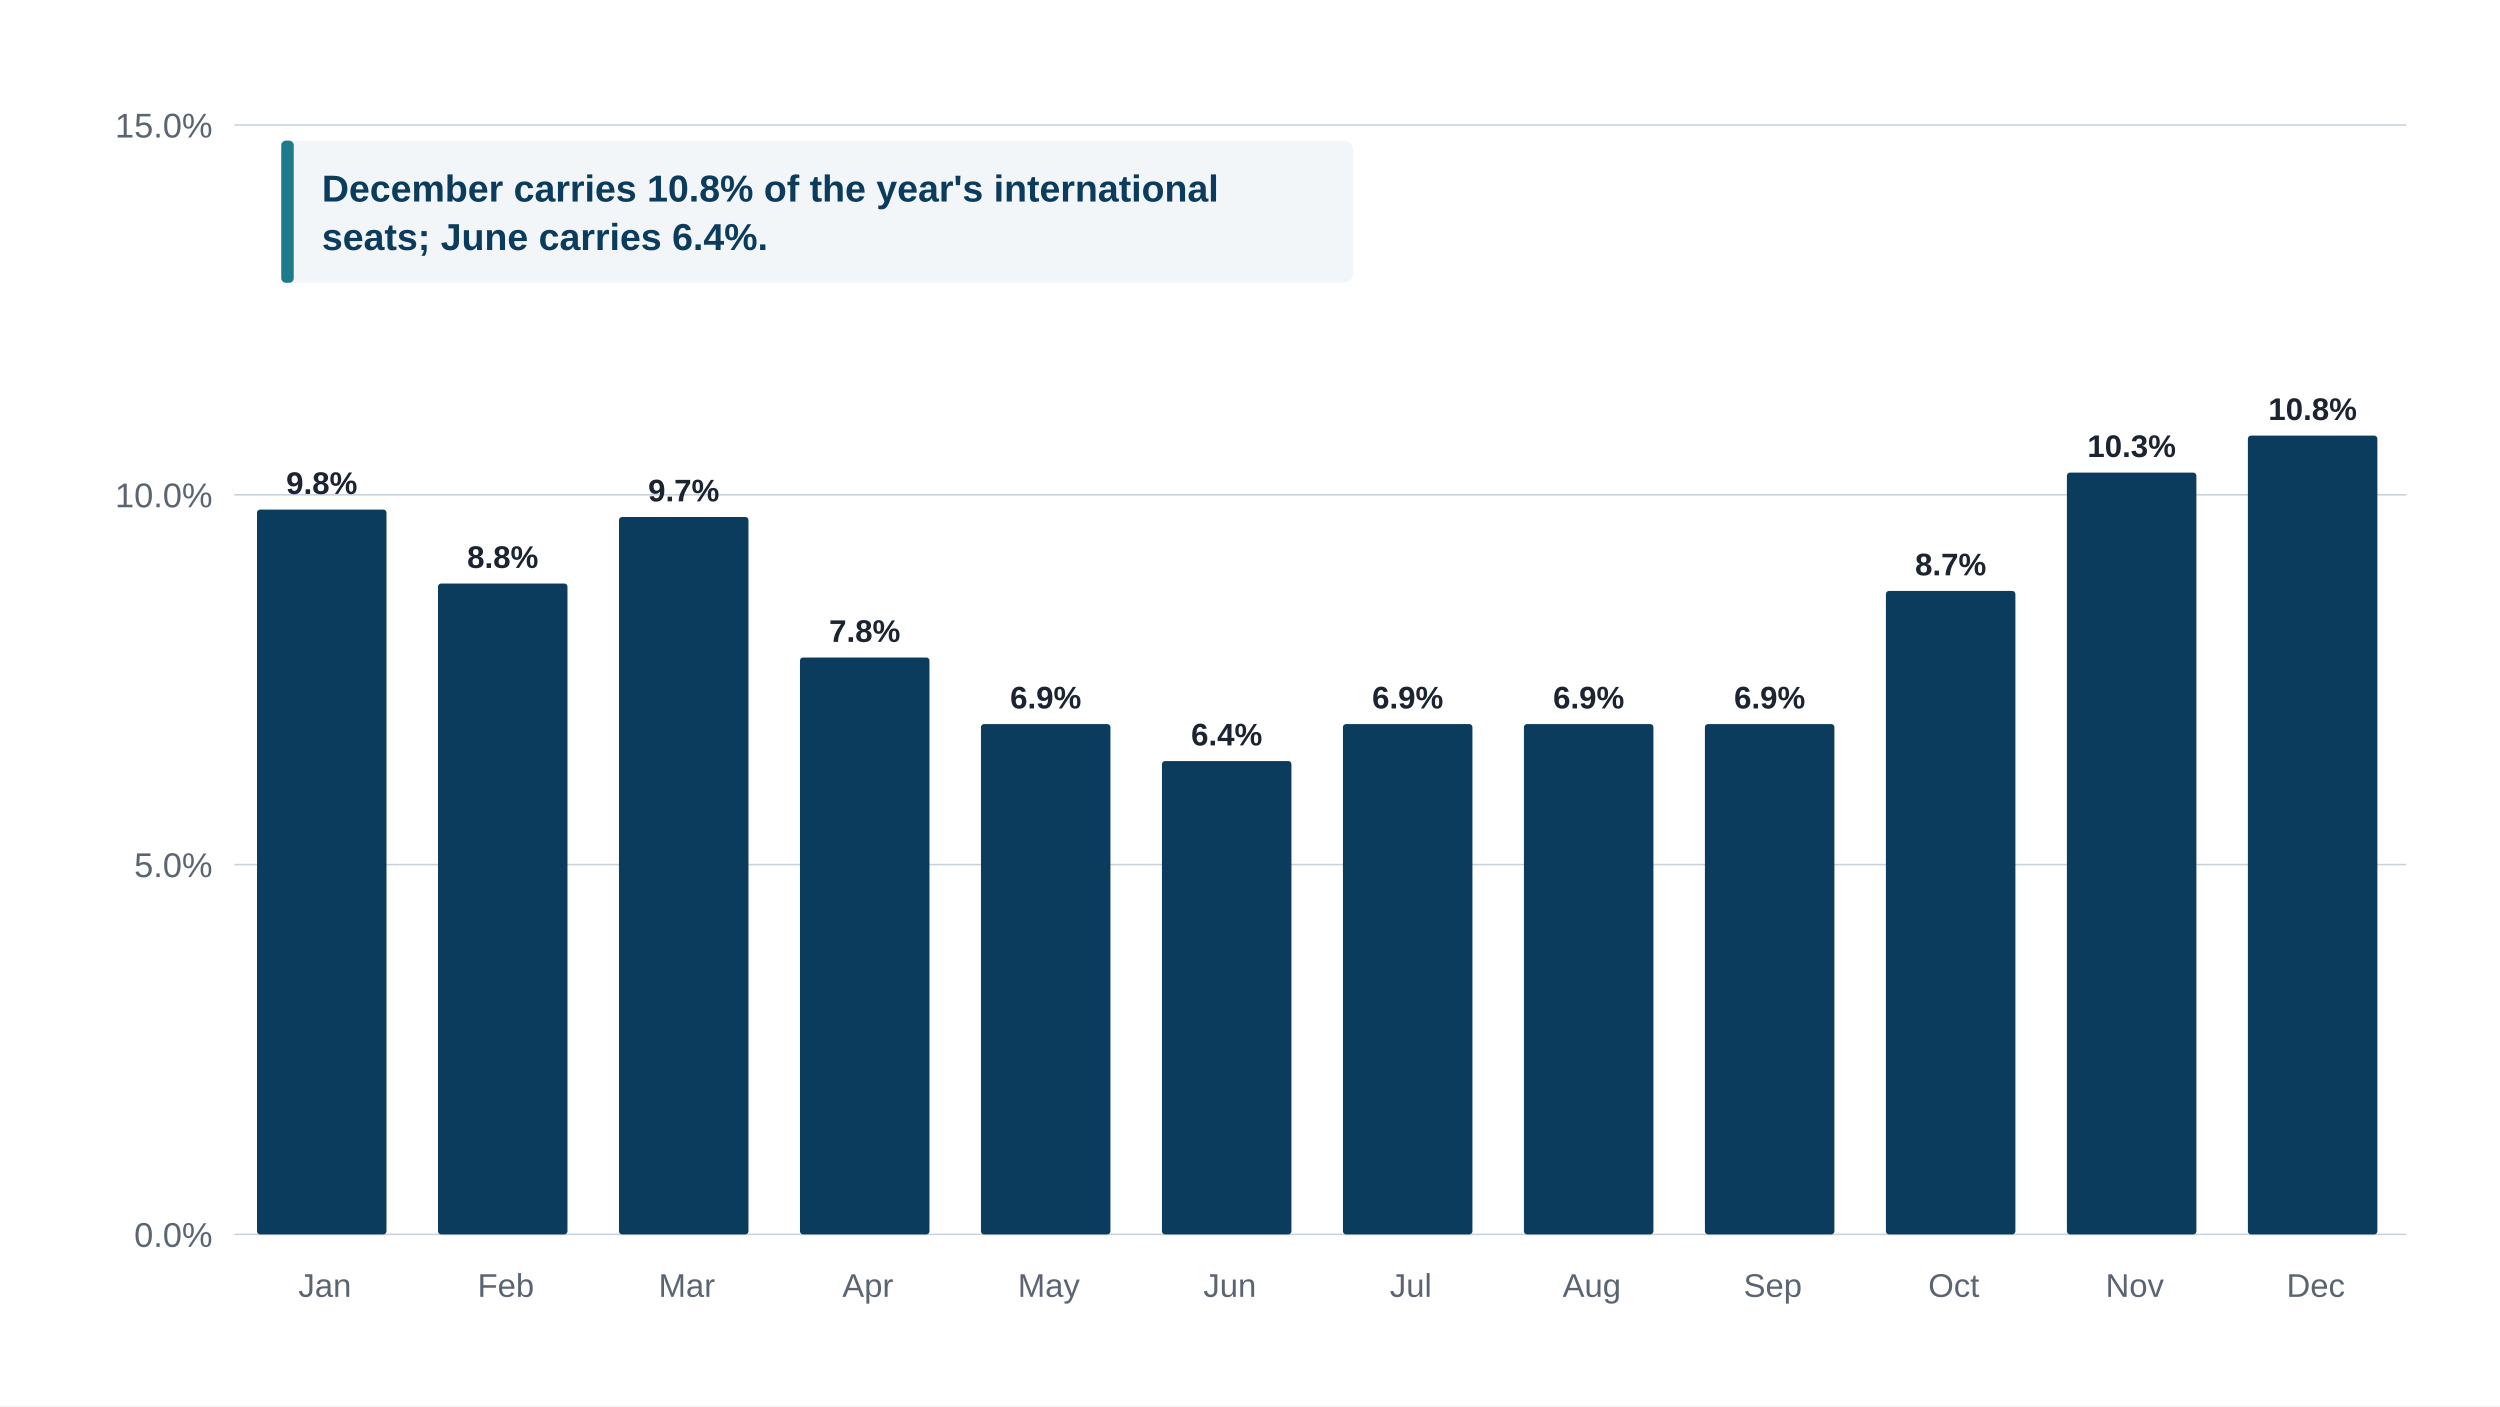
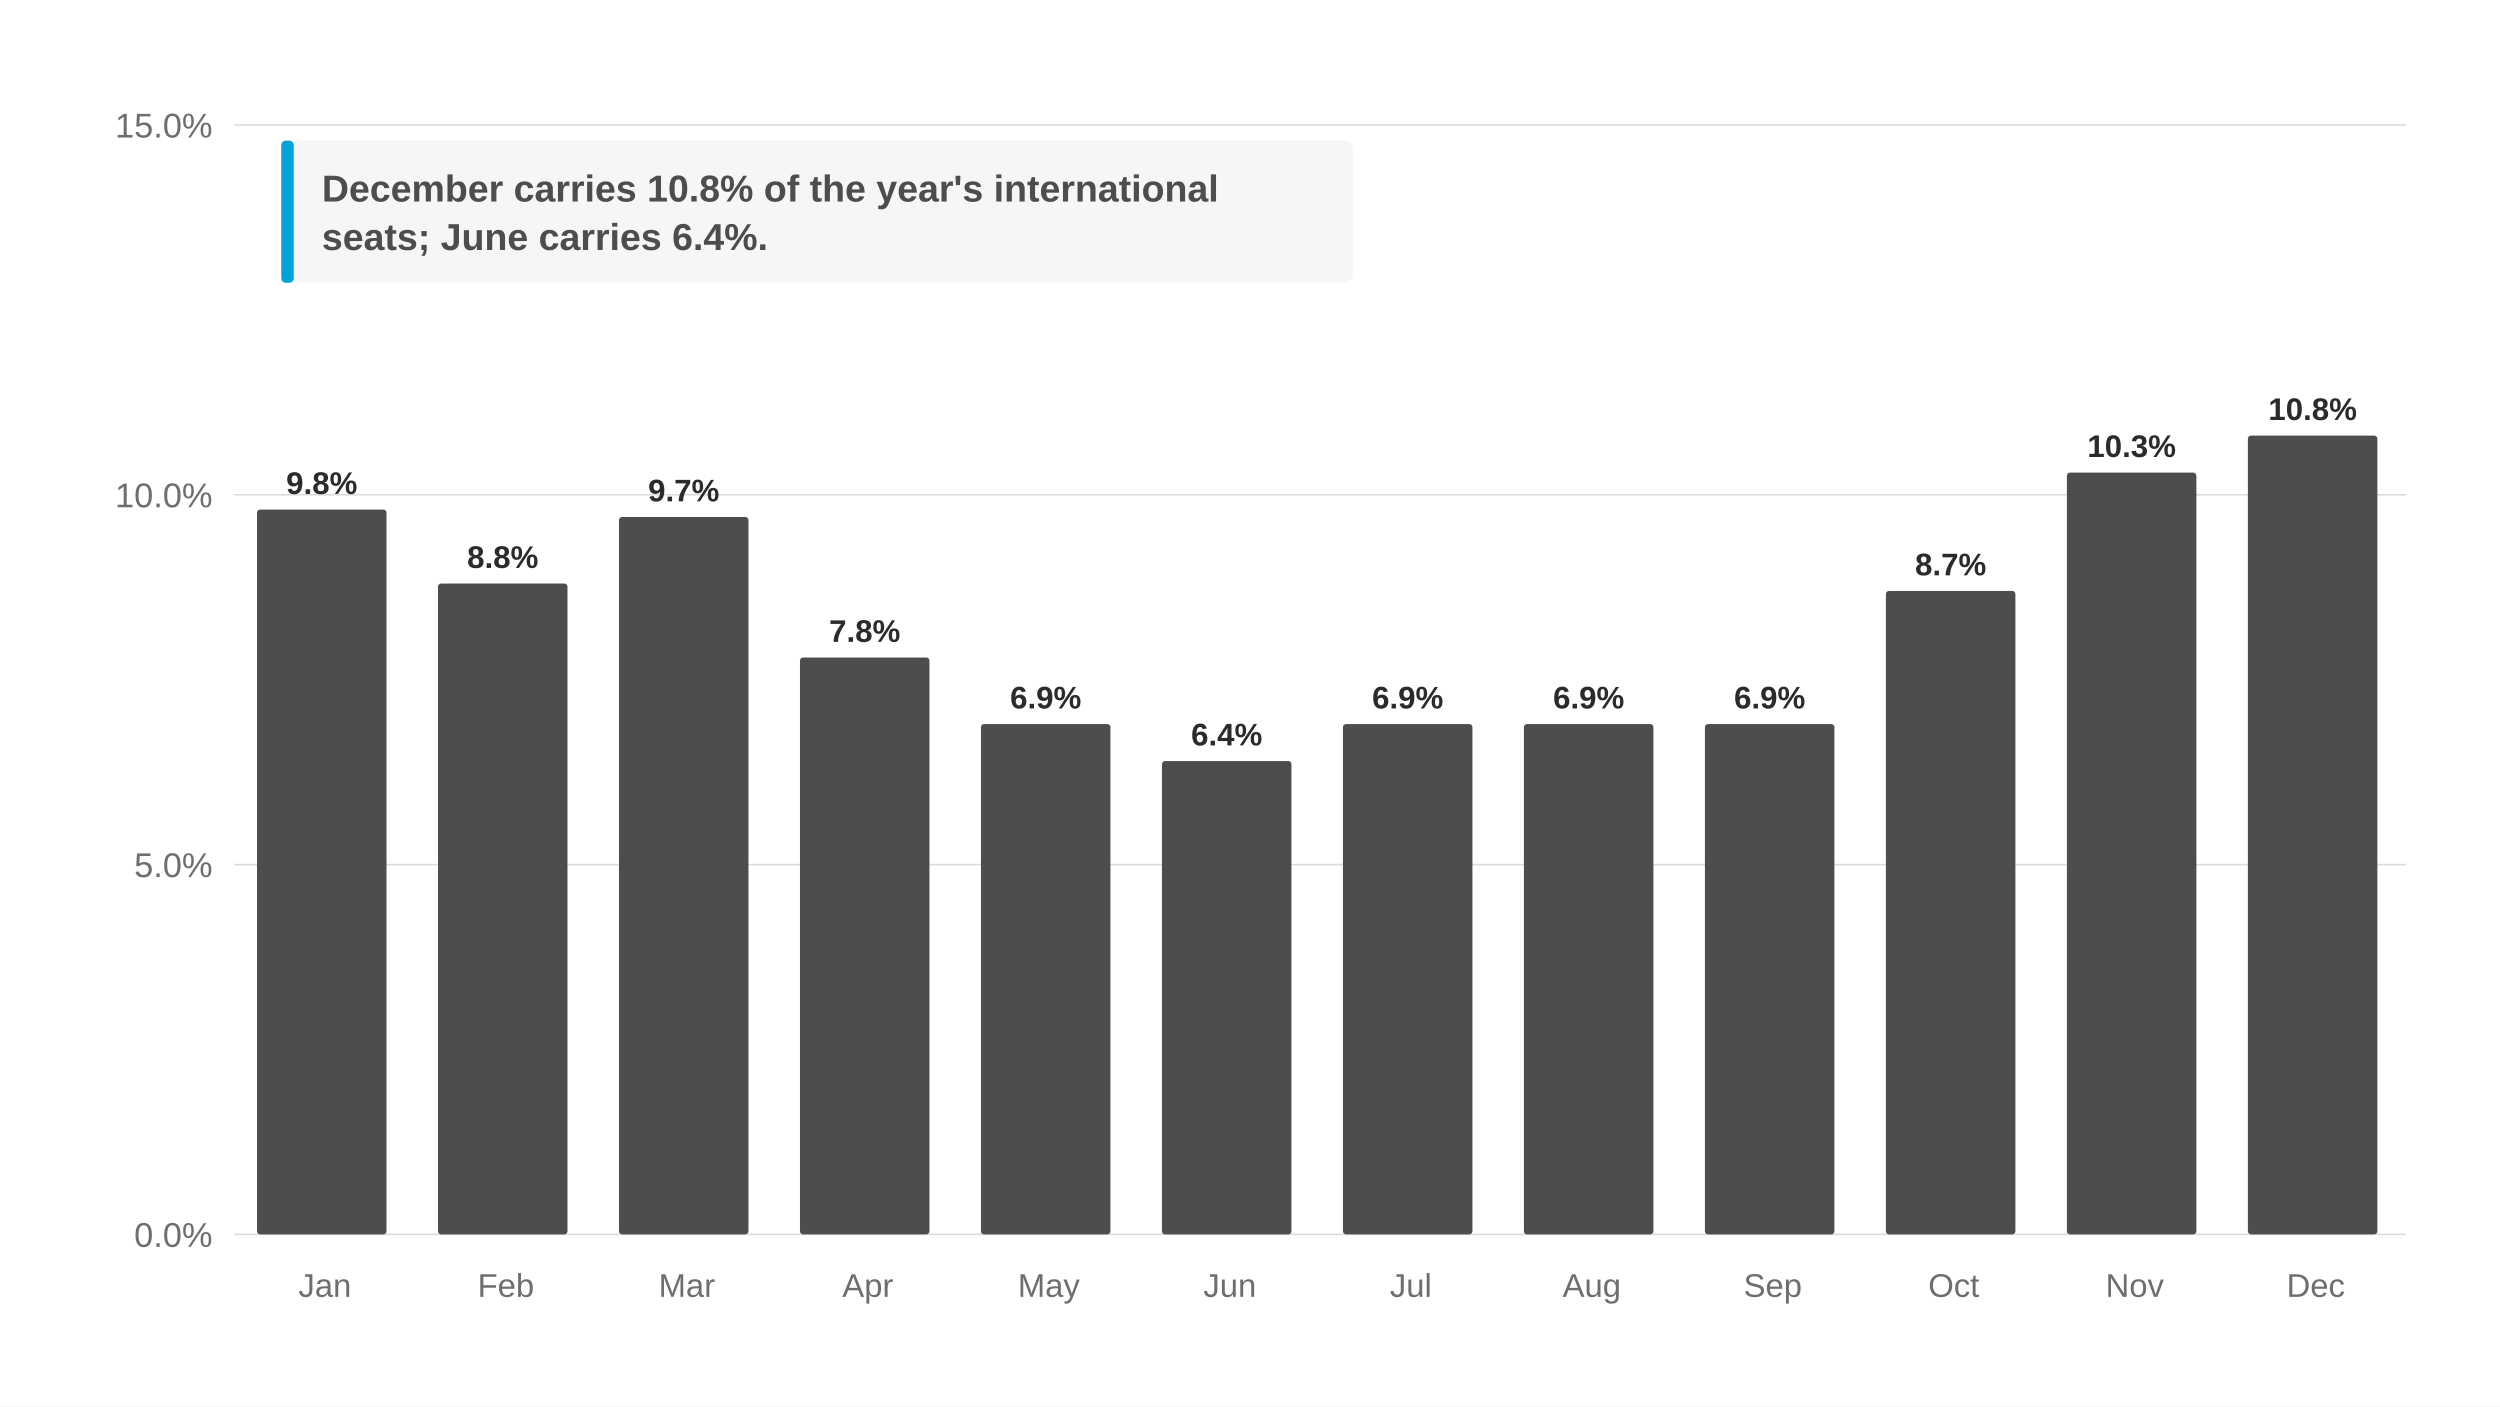
- <svg xmlns="http://www.w3.org/2000/svg" viewBox="0 0 1600 900" width="1600" height="900" font-family="Raleway, Arial, sans-serif">
+ <svg xmlns="http://www.w3.org/2000/svg" viewBox="0 0 1600 900" width="1600" height="900" font-family="Arial, Helvetica, sans-serif">
  <rect width="1600" height="900" fill="#ffffff" />
-   <line x1="150" y1="790" x2="1540" y2="790" stroke="#C9D1DA" stroke-width="1" />
-   <text x="136" y="798" text-anchor="end" font-size="22" fill="#5B6572">0.0%</text>
-   <line x1="150" y1="553.333" x2="1540" y2="553.333" stroke="#C9D1DA" stroke-width="1" />
-   <text x="136" y="561.333" text-anchor="end" font-size="22" fill="#5B6572">5.0%</text>
-   <line x1="150" y1="316.667" x2="1540" y2="316.667" stroke="#C9D1DA" stroke-width="1" />
-   <text x="136" y="324.667" text-anchor="end" font-size="22" fill="#5B6572">10.0%</text>
-   <line x1="150" y1="80" x2="1540" y2="80" stroke="#C9D1DA" stroke-width="1" />
-   <text x="136" y="88" text-anchor="end" font-size="22" fill="#5B6572">15.0%</text>
-   <text x="207.917" y="830" text-anchor="middle" font-size="21" fill="#5B6572">Jan</text>
-   <rect x="164.479" y="326.133" width="82.875" height="463.867" fill="#0B3C5D" rx="2" />
-   <text x="205.917" y="316.133" text-anchor="middle" font-size="20" font-weight="700" fill="#1C2431">9.8%</text>
-   <text x="323.75" y="830" text-anchor="middle" font-size="21" fill="#5B6572">Feb</text>
-   <rect x="280.312" y="373.467" width="82.875" height="416.533" fill="#0B3C5D" rx="2" />
-   <text x="321.75" y="363.467" text-anchor="middle" font-size="20" font-weight="700" fill="#1C2431">8.8%</text>
-   <text x="439.583" y="830" text-anchor="middle" font-size="21" fill="#5B6572">Mar</text>
-   <rect x="396.146" y="330.867" width="82.875" height="459.133" fill="#0B3C5D" rx="2" />
-   <text x="437.583" y="320.867" text-anchor="middle" font-size="20" font-weight="700" fill="#1C2431">9.7%</text>
-   <text x="555.417" y="830" text-anchor="middle" font-size="21" fill="#5B6572">Apr</text>
-   <rect x="511.979" y="420.8" width="82.875" height="369.2" fill="#0B3C5D" rx="2" />
-   <text x="553.417" y="410.8" text-anchor="middle" font-size="20" font-weight="700" fill="#1C2431">7.8%</text>
-   <text x="671.25" y="830" text-anchor="middle" font-size="21" fill="#5B6572">May</text>
-   <rect x="627.812" y="463.4" width="82.875" height="326.6" fill="#0B3C5D" rx="2" />
-   <text x="669.25" y="453.4" text-anchor="middle" font-size="20" font-weight="700" fill="#1C2431">6.9%</text>
-   <text x="787.083" y="830" text-anchor="middle" font-size="21" fill="#5B6572">Jun</text>
-   <rect x="743.646" y="487.067" width="82.875" height="302.933" fill="#0B3C5D" rx="2" />
-   <text x="785.083" y="477.067" text-anchor="middle" font-size="20" font-weight="700" fill="#1C2431">6.4%</text>
-   <text x="902.917" y="830" text-anchor="middle" font-size="21" fill="#5B6572">Jul</text>
-   <rect x="859.479" y="463.4" width="82.875" height="326.6" fill="#0B3C5D" rx="2" />
-   <text x="900.917" y="453.4" text-anchor="middle" font-size="20" font-weight="700" fill="#1C2431">6.9%</text>
-   <text x="1018.75" y="830" text-anchor="middle" font-size="21" fill="#5B6572">Aug</text>
-   <rect x="975.312" y="463.4" width="82.875" height="326.6" fill="#0B3C5D" rx="2" />
-   <text x="1016.75" y="453.4" text-anchor="middle" font-size="20" font-weight="700" fill="#1C2431">6.9%</text>
-   <text x="1134.583" y="830" text-anchor="middle" font-size="21" fill="#5B6572">Sep</text>
-   <rect x="1091.146" y="463.4" width="82.875" height="326.6" fill="#0B3C5D" rx="2" />
-   <text x="1132.583" y="453.4" text-anchor="middle" font-size="20" font-weight="700" fill="#1C2431">6.9%</text>
-   <text x="1250.417" y="830" text-anchor="middle" font-size="21" fill="#5B6572">Oct</text>
-   <rect x="1206.979" y="378.2" width="82.875" height="411.8" fill="#0B3C5D" rx="2" />
-   <text x="1248.417" y="368.2" text-anchor="middle" font-size="20" font-weight="700" fill="#1C2431">8.7%</text>
-   <text x="1366.25" y="830" text-anchor="middle" font-size="21" fill="#5B6572">Nov</text>
-   <rect x="1322.812" y="302.467" width="82.875" height="487.533" fill="#0B3C5D" rx="2" />
-   <text x="1364.25" y="292.467" text-anchor="middle" font-size="20" font-weight="700" fill="#1C2431">10.3%</text>
-   <text x="1482.083" y="830" text-anchor="middle" font-size="21" fill="#5B6572">Dec</text>
-   <rect x="1438.646" y="278.8" width="82.875" height="511.2" fill="#0B3C5D" rx="2" />
-   <text x="1480.083" y="268.8" text-anchor="middle" font-size="20" font-weight="700" fill="#1C2431">10.8%</text>
+   <line x1="150" y1="790" x2="1540" y2="790" stroke="#D9DADB" stroke-width="1" />
+   <text x="136" y="798" text-anchor="end" font-size="22" fill="#6D6E71">0.0%</text>
+   <line x1="150" y1="553.333" x2="1540" y2="553.333" stroke="#D9DADB" stroke-width="1" />
+   <text x="136" y="561.333" text-anchor="end" font-size="22" fill="#6D6E71">5.0%</text>
+   <line x1="150" y1="316.667" x2="1540" y2="316.667" stroke="#D9DADB" stroke-width="1" />
+   <text x="136" y="324.667" text-anchor="end" font-size="22" fill="#6D6E71">10.0%</text>
+   <line x1="150" y1="80" x2="1540" y2="80" stroke="#D9DADB" stroke-width="1" />
+   <text x="136" y="88" text-anchor="end" font-size="22" fill="#6D6E71">15.0%</text>
+   <text x="207.917" y="830" text-anchor="middle" font-size="21" fill="#6D6E71">Jan</text>
+   <rect x="164.479" y="326.133" width="82.875" height="463.867" fill="#4D4D4F" rx="2" />
+   <text x="205.917" y="316.133" text-anchor="middle" font-size="20" font-weight="700" fill="#2B2B2D">9.8%</text>
+   <text x="323.75" y="830" text-anchor="middle" font-size="21" fill="#6D6E71">Feb</text>
+   <rect x="280.312" y="373.467" width="82.875" height="416.533" fill="#4D4D4F" rx="2" />
+   <text x="321.75" y="363.467" text-anchor="middle" font-size="20" font-weight="700" fill="#2B2B2D">8.8%</text>
+   <text x="439.583" y="830" text-anchor="middle" font-size="21" fill="#6D6E71">Mar</text>
+   <rect x="396.146" y="330.867" width="82.875" height="459.133" fill="#4D4D4F" rx="2" />
+   <text x="437.583" y="320.867" text-anchor="middle" font-size="20" font-weight="700" fill="#2B2B2D">9.7%</text>
+   <text x="555.417" y="830" text-anchor="middle" font-size="21" fill="#6D6E71">Apr</text>
+   <rect x="511.979" y="420.8" width="82.875" height="369.2" fill="#4D4D4F" rx="2" />
+   <text x="553.417" y="410.8" text-anchor="middle" font-size="20" font-weight="700" fill="#2B2B2D">7.8%</text>
+   <text x="671.25" y="830" text-anchor="middle" font-size="21" fill="#6D6E71">May</text>
+   <rect x="627.812" y="463.4" width="82.875" height="326.6" fill="#4D4D4F" rx="2" />
+   <text x="669.25" y="453.4" text-anchor="middle" font-size="20" font-weight="700" fill="#2B2B2D">6.9%</text>
+   <text x="787.083" y="830" text-anchor="middle" font-size="21" fill="#6D6E71">Jun</text>
+   <rect x="743.646" y="487.067" width="82.875" height="302.933" fill="#4D4D4F" rx="2" />
+   <text x="785.083" y="477.067" text-anchor="middle" font-size="20" font-weight="700" fill="#2B2B2D">6.4%</text>
+   <text x="902.917" y="830" text-anchor="middle" font-size="21" fill="#6D6E71">Jul</text>
+   <rect x="859.479" y="463.4" width="82.875" height="326.6" fill="#4D4D4F" rx="2" />
+   <text x="900.917" y="453.4" text-anchor="middle" font-size="20" font-weight="700" fill="#2B2B2D">6.9%</text>
+   <text x="1018.75" y="830" text-anchor="middle" font-size="21" fill="#6D6E71">Aug</text>
+   <rect x="975.312" y="463.4" width="82.875" height="326.6" fill="#4D4D4F" rx="2" />
+   <text x="1016.75" y="453.4" text-anchor="middle" font-size="20" font-weight="700" fill="#2B2B2D">6.9%</text>
+   <text x="1134.583" y="830" text-anchor="middle" font-size="21" fill="#6D6E71">Sep</text>
+   <rect x="1091.146" y="463.4" width="82.875" height="326.6" fill="#4D4D4F" rx="2" />
+   <text x="1132.583" y="453.4" text-anchor="middle" font-size="20" font-weight="700" fill="#2B2B2D">6.9%</text>
+   <text x="1250.417" y="830" text-anchor="middle" font-size="21" fill="#6D6E71">Oct</text>
+   <rect x="1206.979" y="378.2" width="82.875" height="411.8" fill="#4D4D4F" rx="2" />
+   <text x="1248.417" y="368.2" text-anchor="middle" font-size="20" font-weight="700" fill="#2B2B2D">8.7%</text>
+   <text x="1366.25" y="830" text-anchor="middle" font-size="21" fill="#6D6E71">Nov</text>
+   <rect x="1322.812" y="302.467" width="82.875" height="487.533" fill="#4D4D4F" rx="2" />
+   <text x="1364.25" y="292.467" text-anchor="middle" font-size="20" font-weight="700" fill="#2B2B2D">10.3%</text>
+   <text x="1482.083" y="830" text-anchor="middle" font-size="21" fill="#6D6E71">Dec</text>
+   <rect x="1438.646" y="278.8" width="82.875" height="511.2" fill="#4D4D4F" rx="2" />
+   <text x="1480.083" y="268.8" text-anchor="middle" font-size="20" font-weight="700" fill="#2B2B2D">10.8%</text>
  <g class="callout">
-     <rect x="180" y="90" width="686" height="91" rx="6" fill="#F3F6F9" />
-     <rect x="180" y="90" width="8" height="91" rx="3" fill="#1F7A8C" />
-     <text x="206" y="129" font-size="24" font-weight="700" fill="#0B3C5D">December carries 10.8% of the year's international</text>
-     <text x="206" y="160" font-size="24" font-weight="700" fill="#0B3C5D">seats; June carries 6.4%.</text>
+     <rect x="180" y="90" width="686" height="91" rx="6" fill="#F5F6F7" />
+     <rect x="180" y="90" width="8" height="91" rx="3" fill="#00A3DA" />
+     <text x="206" y="129" font-size="24" font-weight="700" fill="#4D4D4F">December carries 10.8% of the year's international</text>
+     <text x="206" y="160" font-size="24" font-weight="700" fill="#4D4D4F">seats; June carries 6.4%.</text>
  </g>
</svg>
